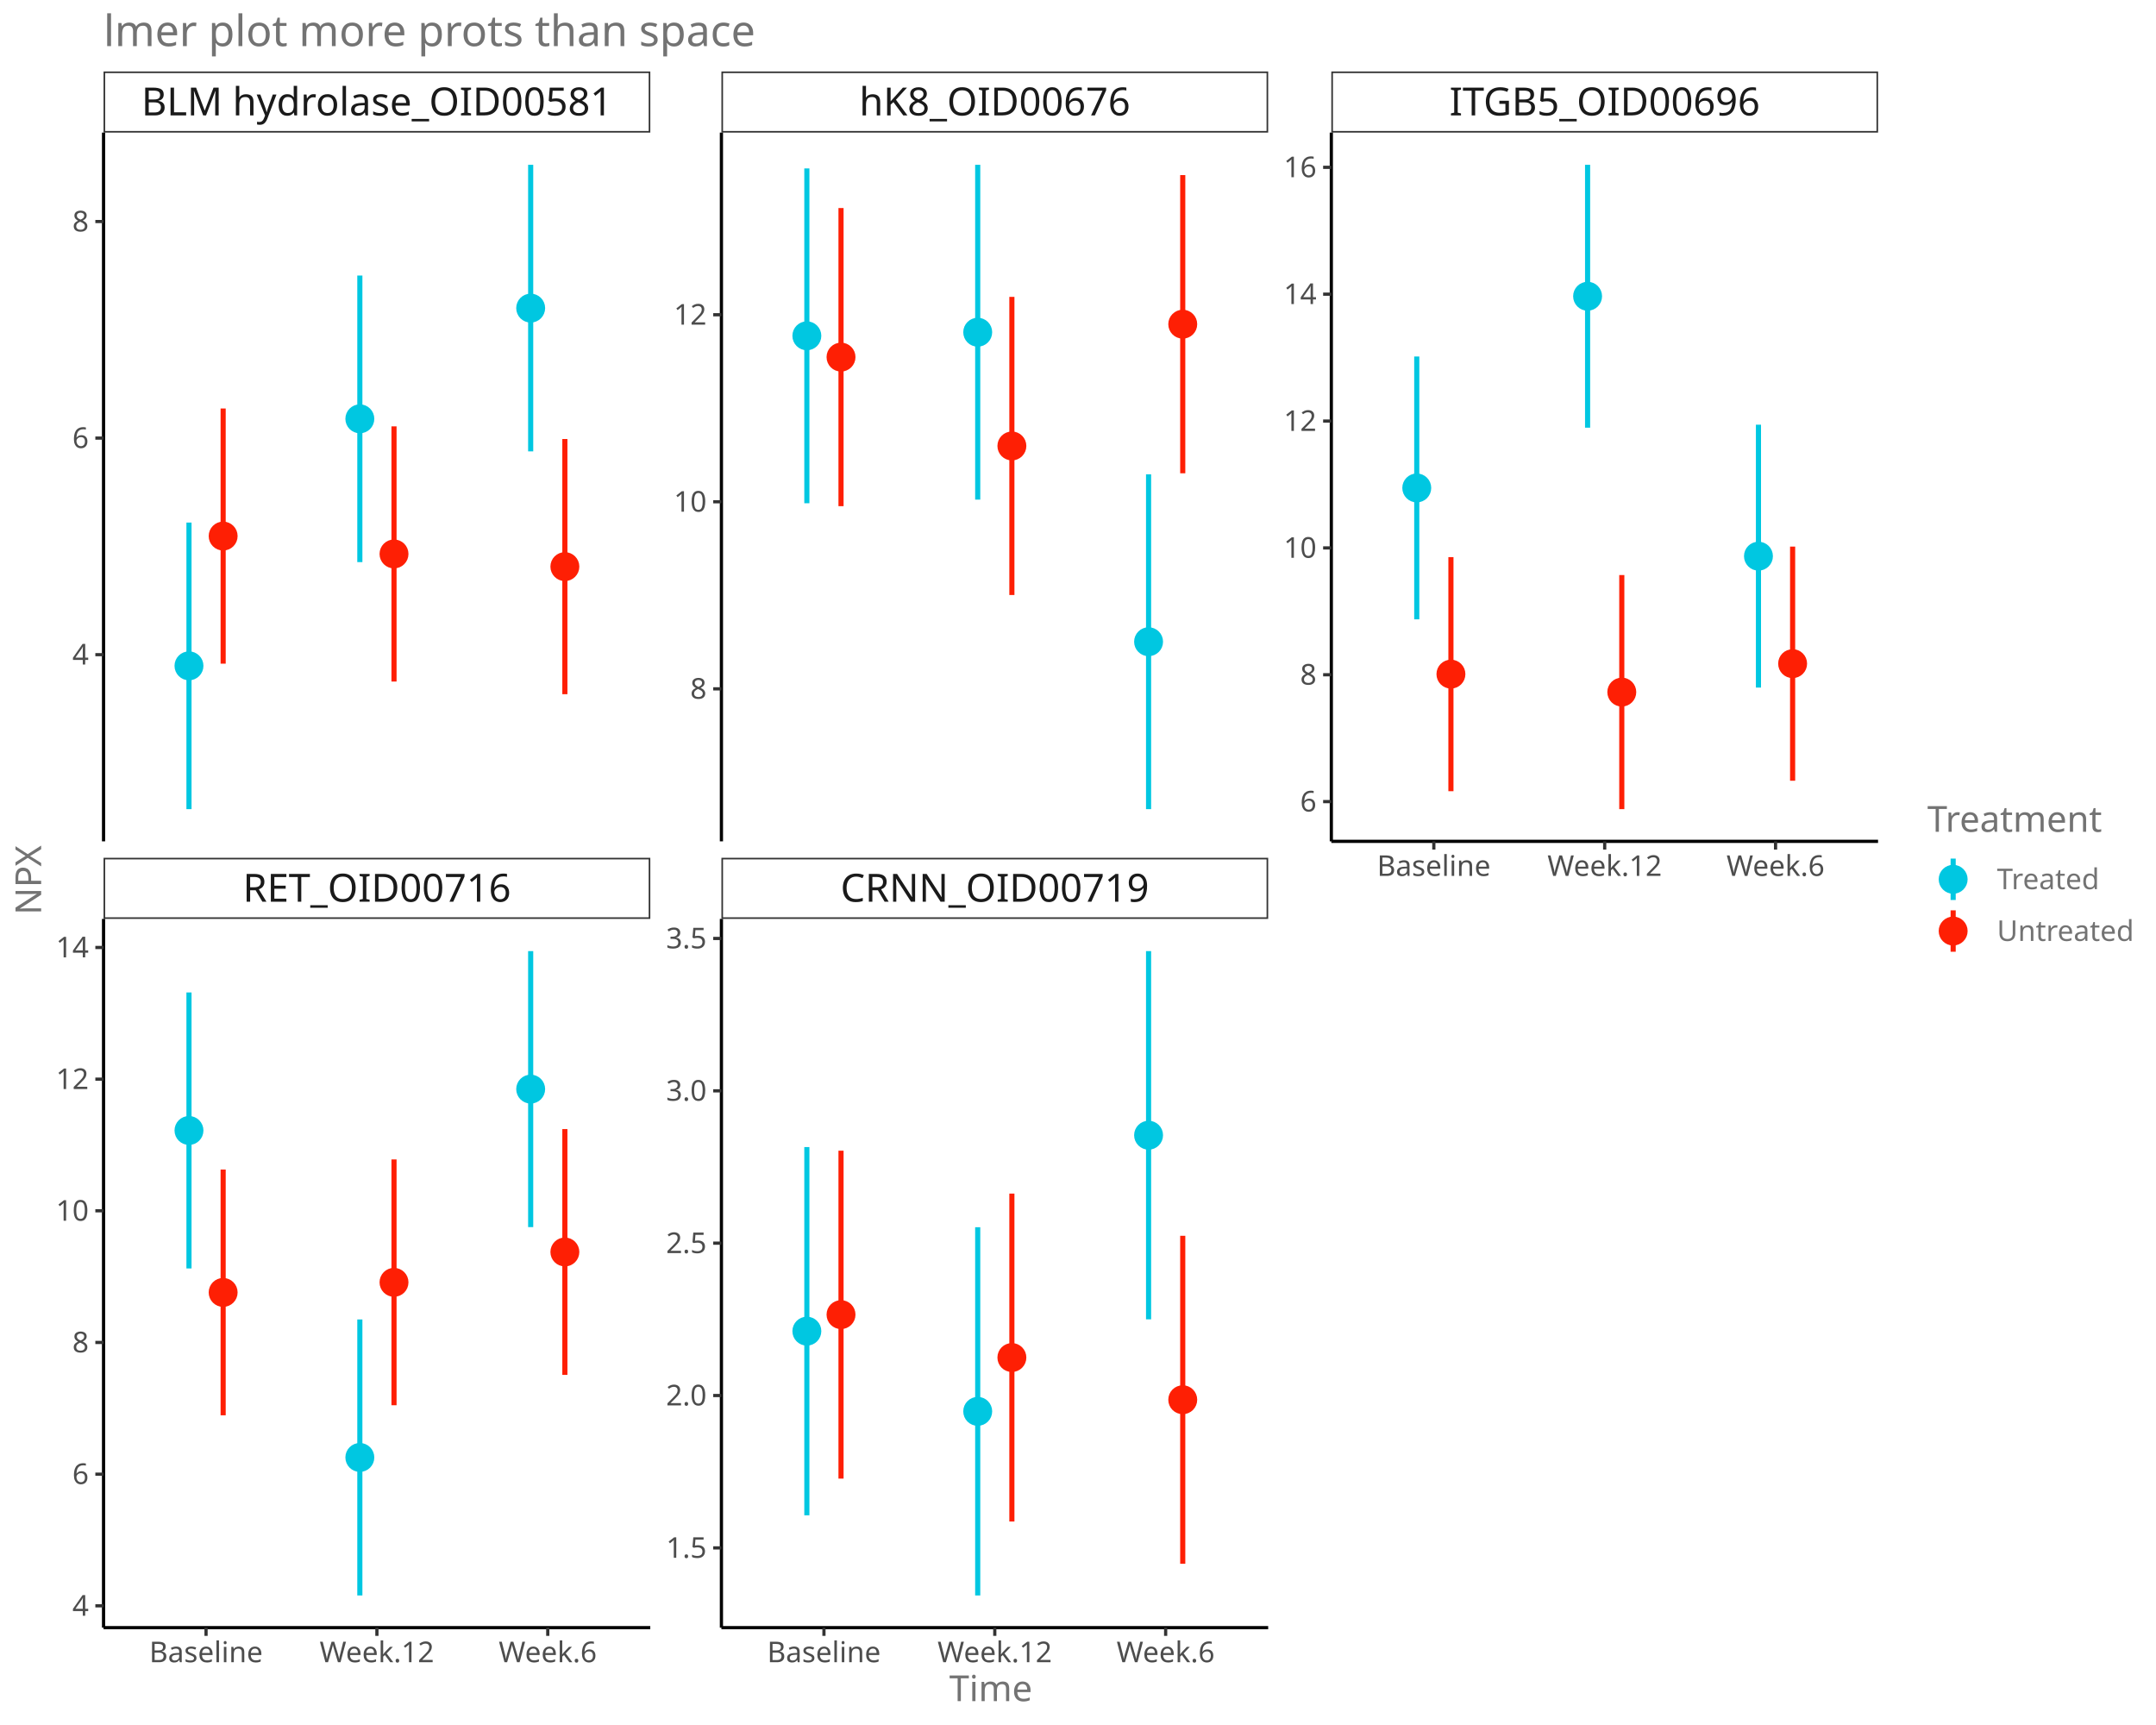
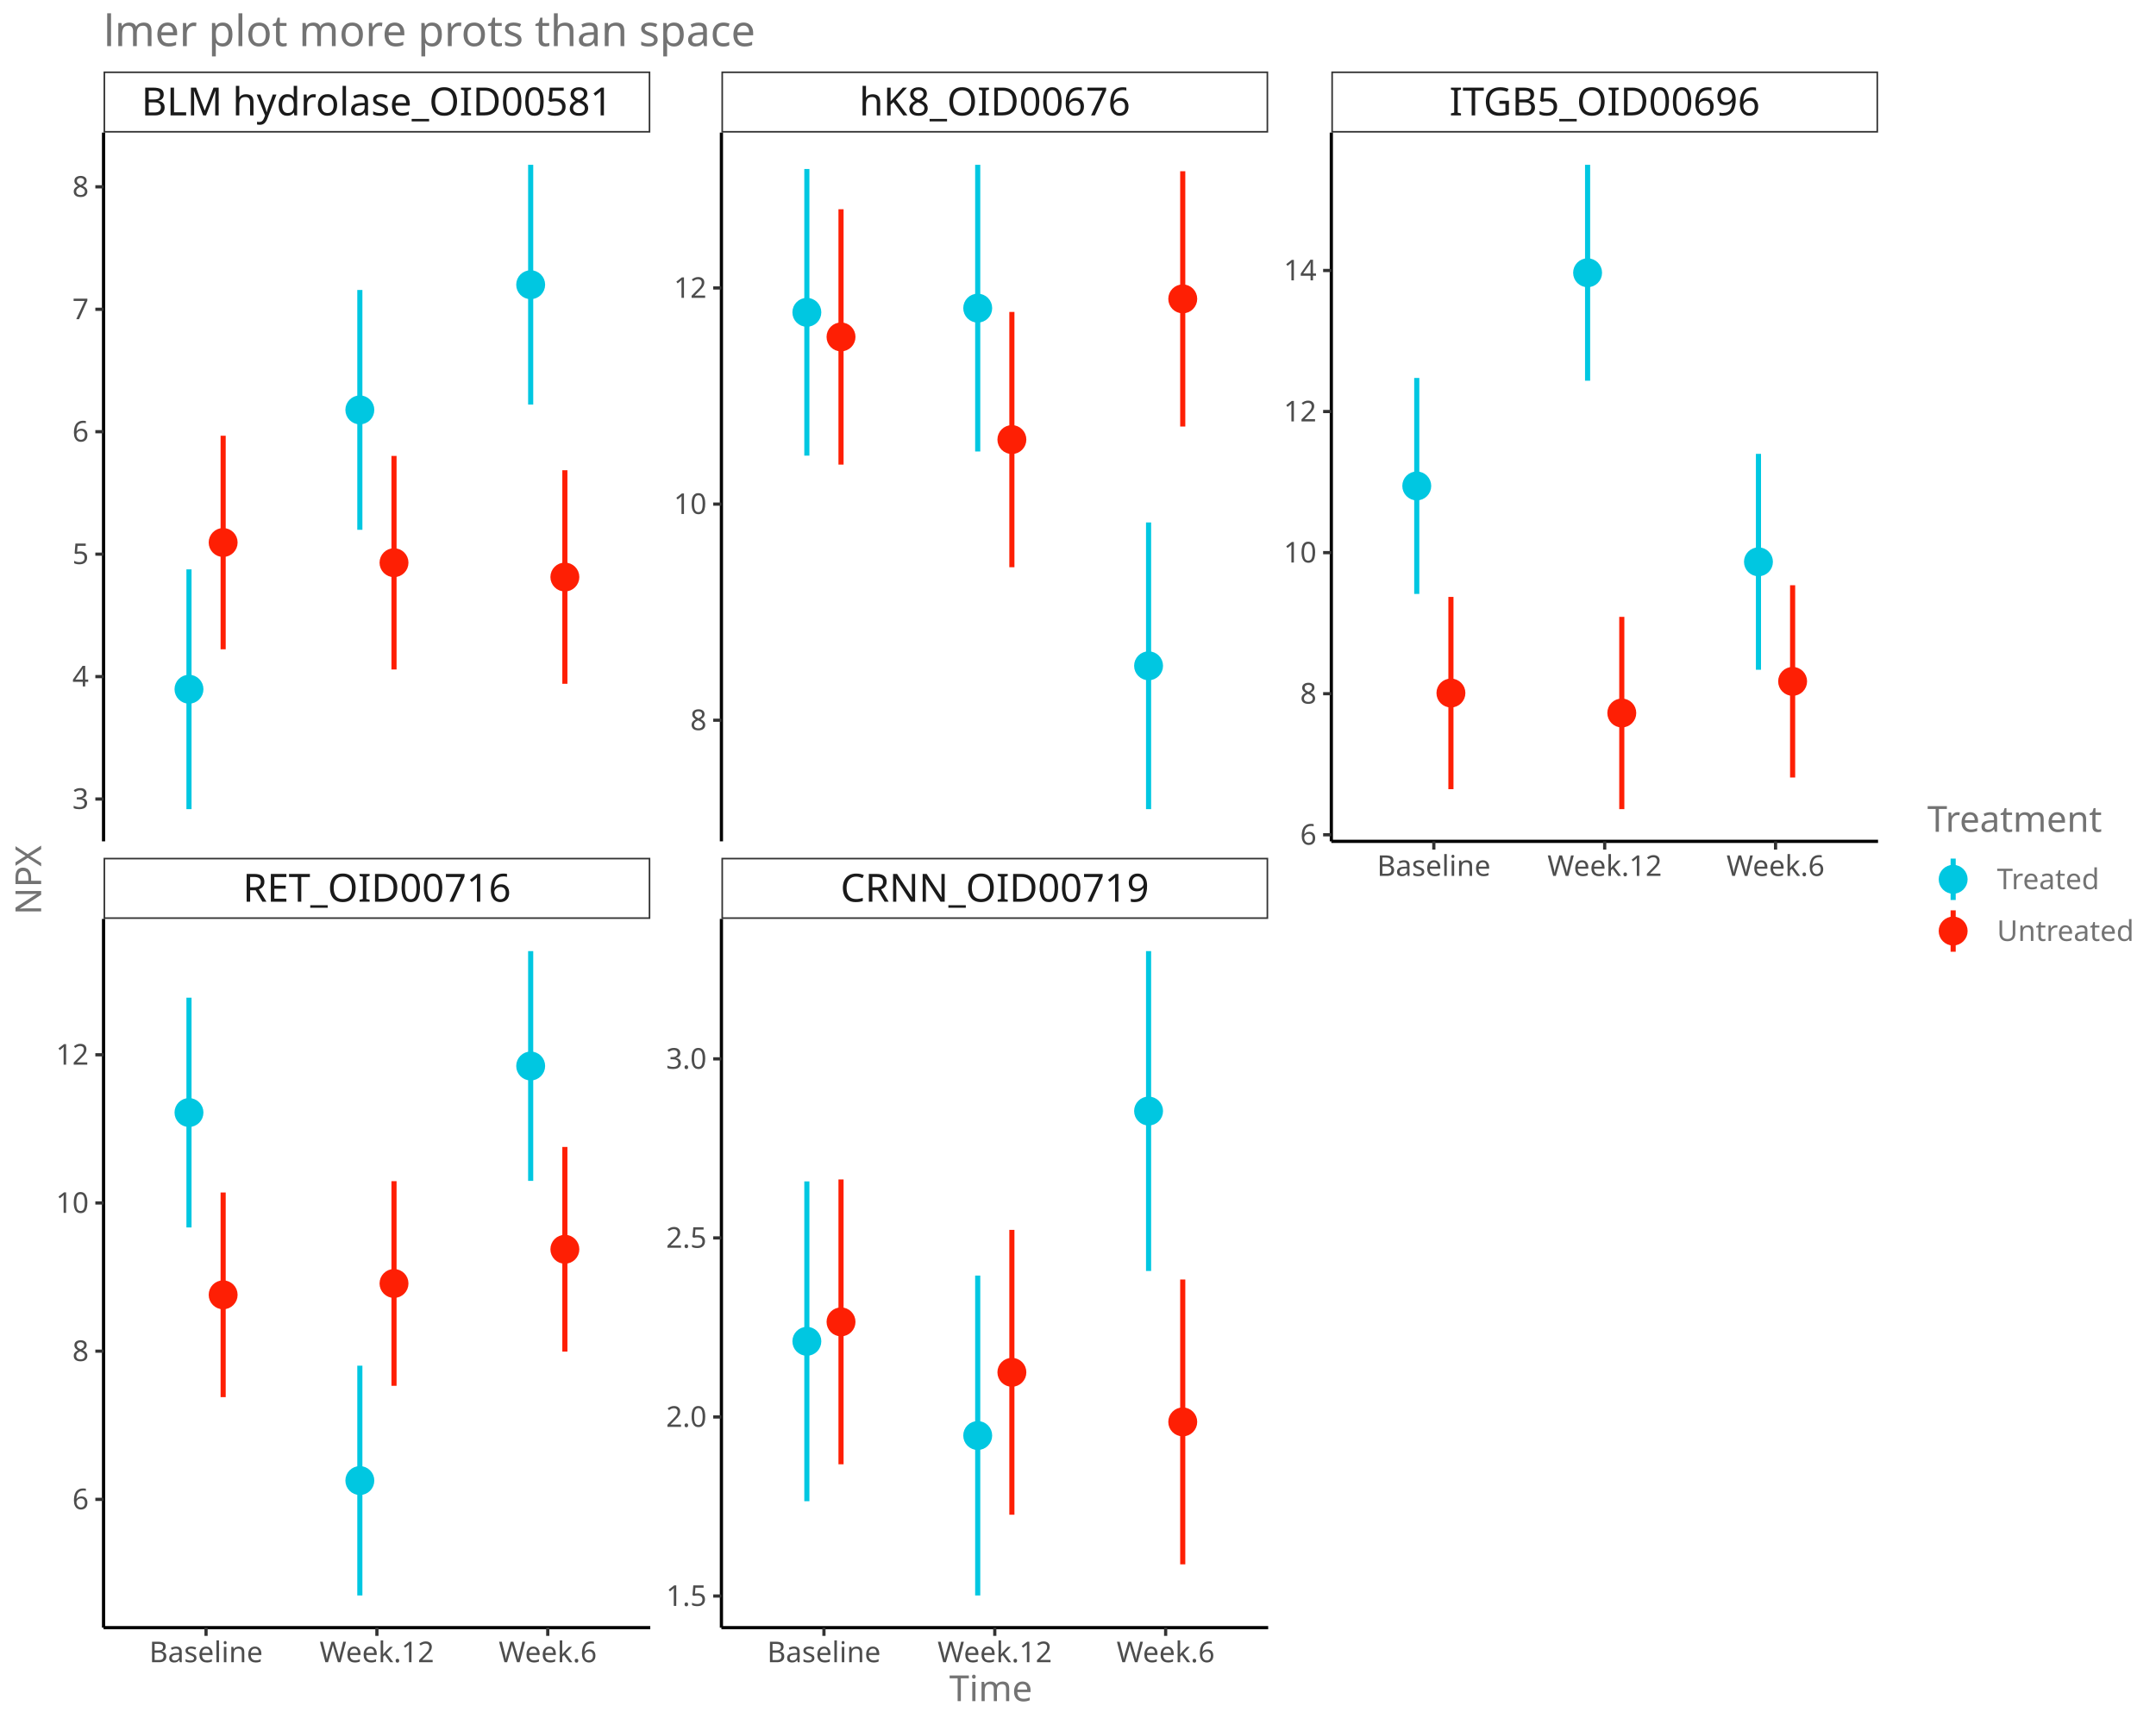
<svg xmlns="http://www.w3.org/2000/svg" class="svglite" data-engine-version="2.0" width="720.00pt" height="576.00pt" viewBox="0 0 720.00 576.00">
  <defs>
    <style type="text/css">
    .svglite line, .svglite polyline, .svglite polygon, .svglite path, .svglite rect, .svglite circle {
      fill: none;
      stroke: #000000;
      stroke-linecap: round;
      stroke-linejoin: round;
      stroke-miterlimit: 10.00;
    }
  </style>
  </defs>
  <rect width="100%" height="100%" style="stroke: none; fill: #FFFFFF;" />
  <defs>
    <clipPath id="cpMC4wMHw3MjAuMDB8MC4wMHw1NzYuMDA=">
      <rect x="0.00" y="0.00" width="720.00" height="576.00" />
    </clipPath>
  </defs>
  <g clip-path="url(#cpMC4wMHw3MjAuMDB8MC4wMHw1NzYuMDA=)">
    <rect x="0.00" y="0.00" width="720.00" height="576.00" style="stroke-width: 1.07; stroke: #FFFFFF; fill: #FFFFFF;" />
  </g>
  <defs>
    <clipPath id="cpMzQuNTh8MjE3LjE2fDQ0LjI3fDI4MC45NA==">
      <rect x="34.58" y="44.27" width="182.59" height="236.67" />
    </clipPath>
  </defs>
  <g clip-path="url(#cpMzQuNTh8MjE3LjE2fDQ0LjI3fDI4MC45NA==)">
    <rect x="34.58" y="44.27" width="182.59" height="236.67" style="stroke-width: 1.07; stroke: none; fill: #FFFFFF;" />
-     <line x1="63.11" y1="270.18" x2="63.11" y2="174.49" style="stroke-width: 1.71; stroke: #00C7E1; stroke-linecap: butt;" />
-     <line x1="120.17" y1="187.69" x2="120.17" y2="92.00" style="stroke-width: 1.71; stroke: #00C7E1; stroke-linecap: butt;" />
-     <line x1="177.22" y1="150.72" x2="177.22" y2="55.03" style="stroke-width: 1.71; stroke: #00C7E1; stroke-linecap: butt;" />
-     <line x1="74.52" y1="221.61" x2="74.52" y2="136.39" style="stroke-width: 1.71; stroke: #FE1F04; stroke-linecap: butt;" />
-     <line x1="131.58" y1="227.58" x2="131.58" y2="142.36" style="stroke-width: 1.71; stroke: #FE1F04; stroke-linecap: butt;" />
-     <line x1="188.64" y1="231.81" x2="188.64" y2="146.59" style="stroke-width: 1.71; stroke: #FE1F04; stroke-linecap: butt;" />
-     <circle cx="63.11" cy="222.33" r="4.12" style="stroke-width: 1.42; stroke: #00C7E1; fill: #00C7E1;" />
-     <circle cx="120.17" cy="139.85" r="4.12" style="stroke-width: 1.42; stroke: #00C7E1; fill: #00C7E1;" />
-     <circle cx="177.22" cy="102.88" r="4.12" style="stroke-width: 1.42; stroke: #00C7E1; fill: #00C7E1;" />
-     <circle cx="74.52" cy="179.00" r="4.12" style="stroke-width: 1.42; stroke: #FE1F04; fill: #FE1F04;" />
-     <circle cx="131.58" cy="184.97" r="4.12" style="stroke-width: 1.42; stroke: #FE1F04; fill: #FE1F04;" />
-     <circle cx="188.64" cy="189.20" r="4.12" style="stroke-width: 1.42; stroke: #FE1F04; fill: #FE1F04;" />
+     <line x1="63.11" y1="270.18" x2="63.11" y2="190.11" style="stroke-width: 1.71; stroke: #00C7E1; stroke-linecap: butt;" />
+     <line x1="120.17" y1="176.91" x2="120.17" y2="96.83" style="stroke-width: 1.71; stroke: #00C7E1; stroke-linecap: butt;" />
+     <line x1="177.22" y1="135.10" x2="177.22" y2="55.03" style="stroke-width: 1.71; stroke: #00C7E1; stroke-linecap: butt;" />
+     <line x1="74.52" y1="216.80" x2="74.52" y2="145.49" style="stroke-width: 1.71; stroke: #FE1F04; stroke-linecap: butt;" />
+     <line x1="131.58" y1="223.55" x2="131.58" y2="152.23" style="stroke-width: 1.71; stroke: #FE1F04; stroke-linecap: butt;" />
+     <line x1="188.64" y1="228.33" x2="188.64" y2="157.02" style="stroke-width: 1.71; stroke: #FE1F04; stroke-linecap: butt;" />
+     <circle cx="63.11" cy="230.14" r="4.12" style="stroke-width: 1.42; stroke: #00C7E1; fill: #00C7E1;" />
+     <circle cx="120.17" cy="136.87" r="4.12" style="stroke-width: 1.42; stroke: #00C7E1; fill: #00C7E1;" />
+     <circle cx="177.22" cy="95.07" r="4.12" style="stroke-width: 1.42; stroke: #00C7E1; fill: #00C7E1;" />
+     <circle cx="74.52" cy="181.15" r="4.12" style="stroke-width: 1.42; stroke: #FE1F04; fill: #FE1F04;" />
+     <circle cx="131.58" cy="187.89" r="4.12" style="stroke-width: 1.42; stroke: #FE1F04; fill: #FE1F04;" />
+     <circle cx="188.64" cy="192.68" r="4.12" style="stroke-width: 1.42; stroke: #FE1F04; fill: #FE1F04;" />
  </g>
  <g clip-path="url(#cpMC4wMHw3MjAuMDB8MC4wMHw1NzYuMDA=)">
</g>
  <defs>
    <clipPath id="cpMzQuNTh8MjE3LjE2fDMwNi44M3w1NDMuNTA=">
      <rect x="34.58" y="306.83" width="182.59" height="236.67" />
    </clipPath>
  </defs>
  <g clip-path="url(#cpMzQuNTh8MjE3LjE2fDMwNi44M3w1NDMuNTA=)">
    <rect x="34.58" y="306.83" width="182.59" height="236.67" style="stroke-width: 1.07; stroke: none; fill: #FFFFFF;" />
-     <line x1="63.11" y1="423.56" x2="63.11" y2="331.40" style="stroke-width: 1.71; stroke: #00C7E1; stroke-linecap: butt;" />
-     <line x1="120.17" y1="532.74" x2="120.17" y2="440.58" style="stroke-width: 1.71; stroke: #00C7E1; stroke-linecap: butt;" />
-     <line x1="177.22" y1="409.75" x2="177.22" y2="317.59" style="stroke-width: 1.71; stroke: #00C7E1; stroke-linecap: butt;" />
-     <line x1="74.52" y1="472.59" x2="74.52" y2="390.52" style="stroke-width: 1.71; stroke: #FE1F04; stroke-linecap: butt;" />
-     <line x1="131.58" y1="469.23" x2="131.58" y2="387.15" style="stroke-width: 1.71; stroke: #FE1F04; stroke-linecap: butt;" />
-     <line x1="188.64" y1="459.09" x2="188.64" y2="377.01" style="stroke-width: 1.71; stroke: #FE1F04; stroke-linecap: butt;" />
-     <circle cx="63.11" cy="377.48" r="4.12" style="stroke-width: 1.42; stroke: #00C7E1; fill: #00C7E1;" />
-     <circle cx="120.17" cy="486.66" r="4.12" style="stroke-width: 1.42; stroke: #00C7E1; fill: #00C7E1;" />
-     <circle cx="177.22" cy="363.67" r="4.12" style="stroke-width: 1.42; stroke: #00C7E1; fill: #00C7E1;" />
-     <circle cx="74.52" cy="431.56" r="4.12" style="stroke-width: 1.42; stroke: #FE1F04; fill: #FE1F04;" />
-     <circle cx="131.58" cy="428.19" r="4.12" style="stroke-width: 1.42; stroke: #FE1F04; fill: #FE1F04;" />
-     <circle cx="188.64" cy="418.05" r="4.12" style="stroke-width: 1.42; stroke: #FE1F04; fill: #FE1F04;" />
+     <line x1="63.11" y1="409.86" x2="63.11" y2="333.13" style="stroke-width: 1.71; stroke: #00C7E1; stroke-linecap: butt;" />
+     <line x1="120.17" y1="532.74" x2="120.17" y2="456.02" style="stroke-width: 1.71; stroke: #00C7E1; stroke-linecap: butt;" />
+     <line x1="177.22" y1="394.31" x2="177.22" y2="317.59" style="stroke-width: 1.71; stroke: #00C7E1; stroke-linecap: butt;" />
+     <line x1="74.52" y1="466.52" x2="74.52" y2="398.19" style="stroke-width: 1.71; stroke: #FE1F04; stroke-linecap: butt;" />
+     <line x1="131.58" y1="462.73" x2="131.58" y2="394.40" style="stroke-width: 1.71; stroke: #FE1F04; stroke-linecap: butt;" />
+     <line x1="188.64" y1="451.32" x2="188.64" y2="382.99" style="stroke-width: 1.71; stroke: #FE1F04; stroke-linecap: butt;" />
+     <circle cx="63.11" cy="371.49" r="4.12" style="stroke-width: 1.42; stroke: #00C7E1; fill: #00C7E1;" />
+     <circle cx="120.17" cy="494.38" r="4.12" style="stroke-width: 1.42; stroke: #00C7E1; fill: #00C7E1;" />
+     <circle cx="177.22" cy="355.95" r="4.12" style="stroke-width: 1.42; stroke: #00C7E1; fill: #00C7E1;" />
+     <circle cx="74.52" cy="432.36" r="4.12" style="stroke-width: 1.42; stroke: #FE1F04; fill: #FE1F04;" />
+     <circle cx="131.58" cy="428.57" r="4.12" style="stroke-width: 1.42; stroke: #FE1F04; fill: #FE1F04;" />
+     <circle cx="188.64" cy="417.15" r="4.12" style="stroke-width: 1.42; stroke: #FE1F04; fill: #FE1F04;" />
  </g>
  <g clip-path="url(#cpMC4wMHw3MjAuMDB8MC4wMHw1NzYuMDA=)">
</g>
  <defs>
    <clipPath id="cpMjQwLjkyfDQyMy41MXw0NC4yN3wyODAuOTQ=">
      <rect x="240.92" y="44.27" width="182.59" height="236.67" />
    </clipPath>
  </defs>
  <g clip-path="url(#cpMjQwLjkyfDQyMy41MXw0NC4yN3wyODAuOTQ=)">
    <rect x="240.92" y="44.27" width="182.59" height="236.67" style="stroke-width: 1.07; stroke: none; fill: #FFFFFF;" />
-     <line x1="269.45" y1="168.03" x2="269.45" y2="56.24" style="stroke-width: 1.71; stroke: #00C7E1; stroke-linecap: butt;" />
-     <line x1="326.51" y1="166.82" x2="326.51" y2="55.03" style="stroke-width: 1.71; stroke: #00C7E1; stroke-linecap: butt;" />
-     <line x1="383.57" y1="270.18" x2="383.57" y2="158.39" style="stroke-width: 1.71; stroke: #00C7E1; stroke-linecap: butt;" />
-     <line x1="280.86" y1="169.02" x2="280.86" y2="69.46" style="stroke-width: 1.71; stroke: #FE1F04; stroke-linecap: butt;" />
-     <line x1="337.92" y1="198.69" x2="337.92" y2="99.13" style="stroke-width: 1.71; stroke: #FE1F04; stroke-linecap: butt;" />
-     <line x1="394.98" y1="158.03" x2="394.98" y2="58.47" style="stroke-width: 1.71; stroke: #FE1F04; stroke-linecap: butt;" />
-     <circle cx="269.45" cy="112.13" r="4.12" style="stroke-width: 1.42; stroke: #00C7E1; fill: #00C7E1;" />
-     <circle cx="326.51" cy="110.93" r="4.12" style="stroke-width: 1.42; stroke: #00C7E1; fill: #00C7E1;" />
-     <circle cx="383.57" cy="214.28" r="4.12" style="stroke-width: 1.42; stroke: #00C7E1; fill: #00C7E1;" />
-     <circle cx="280.86" cy="119.24" r="4.12" style="stroke-width: 1.42; stroke: #FE1F04; fill: #FE1F04;" />
-     <circle cx="337.92" cy="148.91" r="4.12" style="stroke-width: 1.42; stroke: #FE1F04; fill: #FE1F04;" />
-     <circle cx="394.98" cy="108.25" r="4.12" style="stroke-width: 1.42; stroke: #FE1F04; fill: #FE1F04;" />
+     <line x1="269.45" y1="152.15" x2="269.45" y2="56.42" style="stroke-width: 1.71; stroke: #00C7E1; stroke-linecap: butt;" />
+     <line x1="326.51" y1="150.76" x2="326.51" y2="55.03" style="stroke-width: 1.71; stroke: #00C7E1; stroke-linecap: butt;" />
+     <line x1="383.57" y1="270.18" x2="383.57" y2="174.45" style="stroke-width: 1.71; stroke: #00C7E1; stroke-linecap: butt;" />
+     <line x1="280.86" y1="155.13" x2="280.86" y2="69.87" style="stroke-width: 1.71; stroke: #FE1F04; stroke-linecap: butt;" />
+     <line x1="337.92" y1="189.41" x2="337.92" y2="104.16" style="stroke-width: 1.71; stroke: #FE1F04; stroke-linecap: butt;" />
+     <line x1="394.98" y1="142.43" x2="394.98" y2="57.18" style="stroke-width: 1.71; stroke: #FE1F04; stroke-linecap: butt;" />
+     <circle cx="269.45" cy="104.29" r="4.12" style="stroke-width: 1.42; stroke: #00C7E1; fill: #00C7E1;" />
+     <circle cx="326.51" cy="102.89" r="4.12" style="stroke-width: 1.42; stroke: #00C7E1; fill: #00C7E1;" />
+     <circle cx="383.57" cy="222.32" r="4.12" style="stroke-width: 1.42; stroke: #00C7E1; fill: #00C7E1;" />
+     <circle cx="280.86" cy="112.50" r="4.12" style="stroke-width: 1.42; stroke: #FE1F04; fill: #FE1F04;" />
+     <circle cx="337.92" cy="146.78" r="4.12" style="stroke-width: 1.42; stroke: #FE1F04; fill: #FE1F04;" />
+     <circle cx="394.98" cy="99.80" r="4.12" style="stroke-width: 1.42; stroke: #FE1F04; fill: #FE1F04;" />
  </g>
  <g clip-path="url(#cpMC4wMHw3MjAuMDB8MC4wMHw1NzYuMDA=)">
</g>
  <defs>
    <clipPath id="cpMjQwLjkyfDQyMy41MXwzMDYuODN8NTQzLjUw">
      <rect x="240.92" y="306.83" width="182.59" height="236.67" />
    </clipPath>
  </defs>
  <g clip-path="url(#cpMjQwLjkyfDQyMy41MXwzMDYuODN8NTQzLjUw)">
    <rect x="240.92" y="306.83" width="182.59" height="236.67" style="stroke-width: 1.07; stroke: none; fill: #FFFFFF;" />
-     <line x1="269.45" y1="505.97" x2="269.45" y2="383.02" style="stroke-width: 1.71; stroke: #00C7E1; stroke-linecap: butt;" />
-     <line x1="326.51" y1="532.74" x2="326.51" y2="409.79" style="stroke-width: 1.71; stroke: #00C7E1; stroke-linecap: butt;" />
-     <line x1="383.57" y1="440.54" x2="383.57" y2="317.59" style="stroke-width: 1.71; stroke: #00C7E1; stroke-linecap: butt;" />
-     <line x1="280.86" y1="493.72" x2="280.86" y2="384.23" style="stroke-width: 1.71; stroke: #FE1F04; stroke-linecap: butt;" />
-     <line x1="337.92" y1="508.05" x2="337.92" y2="398.55" style="stroke-width: 1.71; stroke: #FE1F04; stroke-linecap: butt;" />
-     <line x1="394.98" y1="522.14" x2="394.98" y2="412.64" style="stroke-width: 1.71; stroke: #FE1F04; stroke-linecap: butt;" />
-     <circle cx="269.45" cy="444.49" r="4.12" style="stroke-width: 1.42; stroke: #00C7E1; fill: #00C7E1;" />
-     <circle cx="326.51" cy="471.27" r="4.12" style="stroke-width: 1.42; stroke: #00C7E1; fill: #00C7E1;" />
-     <circle cx="383.57" cy="379.06" r="4.12" style="stroke-width: 1.42; stroke: #00C7E1; fill: #00C7E1;" />
-     <circle cx="280.86" cy="438.97" r="4.12" style="stroke-width: 1.42; stroke: #FE1F04; fill: #FE1F04;" />
-     <circle cx="337.92" cy="453.30" r="4.12" style="stroke-width: 1.42; stroke: #FE1F04; fill: #FE1F04;" />
-     <circle cx="394.98" cy="467.39" r="4.12" style="stroke-width: 1.42; stroke: #FE1F04; fill: #FE1F04;" />
+     <line x1="269.45" y1="501.28" x2="269.45" y2="394.48" style="stroke-width: 1.71; stroke: #00C7E1; stroke-linecap: butt;" />
+     <line x1="326.51" y1="532.74" x2="326.51" y2="425.94" style="stroke-width: 1.71; stroke: #00C7E1; stroke-linecap: butt;" />
+     <line x1="383.57" y1="424.39" x2="383.57" y2="317.59" style="stroke-width: 1.71; stroke: #00C7E1; stroke-linecap: butt;" />
+     <line x1="280.86" y1="488.95" x2="280.86" y2="393.83" style="stroke-width: 1.71; stroke: #FE1F04; stroke-linecap: butt;" />
+     <line x1="337.92" y1="505.79" x2="337.92" y2="410.67" style="stroke-width: 1.71; stroke: #FE1F04; stroke-linecap: butt;" />
+     <line x1="394.98" y1="522.35" x2="394.98" y2="427.23" style="stroke-width: 1.71; stroke: #FE1F04; stroke-linecap: butt;" />
+     <circle cx="269.45" cy="447.88" r="4.12" style="stroke-width: 1.42; stroke: #00C7E1; fill: #00C7E1;" />
+     <circle cx="326.51" cy="479.34" r="4.12" style="stroke-width: 1.42; stroke: #00C7E1; fill: #00C7E1;" />
+     <circle cx="383.57" cy="370.99" r="4.12" style="stroke-width: 1.42; stroke: #00C7E1; fill: #00C7E1;" />
+     <circle cx="280.86" cy="441.39" r="4.12" style="stroke-width: 1.42; stroke: #FE1F04; fill: #FE1F04;" />
+     <circle cx="337.92" cy="458.23" r="4.12" style="stroke-width: 1.42; stroke: #FE1F04; fill: #FE1F04;" />
+     <circle cx="394.98" cy="474.79" r="4.12" style="stroke-width: 1.42; stroke: #FE1F04; fill: #FE1F04;" />
  </g>
  <g clip-path="url(#cpMC4wMHw3MjAuMDB8MC4wMHw1NzYuMDA=)">
</g>
  <defs>
    <clipPath id="cpNDQ0LjYwfDYyNy4xOHw0NC4yN3wyODAuOTQ=">
      <rect x="444.60" y="44.27" width="182.59" height="236.67" />
    </clipPath>
  </defs>
  <g clip-path="url(#cpNDQ0LjYwfDYyNy4xOHw0NC4yN3wyODAuOTQ=)">
    <rect x="444.60" y="44.27" width="182.59" height="236.67" style="stroke-width: 1.07; stroke: none; fill: #FFFFFF;" />
-     <line x1="473.13" y1="206.81" x2="473.13" y2="119.04" style="stroke-width: 1.71; stroke: #00C7E1; stroke-linecap: butt;" />
-     <line x1="530.18" y1="142.81" x2="530.18" y2="55.03" style="stroke-width: 1.71; stroke: #00C7E1; stroke-linecap: butt;" />
-     <line x1="587.24" y1="229.60" x2="587.24" y2="141.82" style="stroke-width: 1.71; stroke: #00C7E1; stroke-linecap: butt;" />
-     <line x1="484.54" y1="264.19" x2="484.54" y2="186.02" style="stroke-width: 1.71; stroke: #FE1F04; stroke-linecap: butt;" />
-     <line x1="541.60" y1="270.18" x2="541.60" y2="192.01" style="stroke-width: 1.71; stroke: #FE1F04; stroke-linecap: butt;" />
-     <line x1="598.65" y1="260.69" x2="598.65" y2="182.51" style="stroke-width: 1.71; stroke: #FE1F04; stroke-linecap: butt;" />
-     <circle cx="473.13" cy="162.93" r="4.12" style="stroke-width: 1.42; stroke: #00C7E1; fill: #00C7E1;" />
-     <circle cx="530.18" cy="98.92" r="4.12" style="stroke-width: 1.42; stroke: #00C7E1; fill: #00C7E1;" />
-     <circle cx="587.24" cy="185.71" r="4.12" style="stroke-width: 1.42; stroke: #00C7E1; fill: #00C7E1;" />
-     <circle cx="484.54" cy="225.10" r="4.12" style="stroke-width: 1.42; stroke: #FE1F04; fill: #FE1F04;" />
-     <circle cx="541.60" cy="231.10" r="4.12" style="stroke-width: 1.42; stroke: #FE1F04; fill: #FE1F04;" />
-     <circle cx="598.65" cy="221.60" r="4.12" style="stroke-width: 1.42; stroke: #FE1F04; fill: #FE1F04;" />
+     <line x1="473.13" y1="198.31" x2="473.13" y2="126.21" style="stroke-width: 1.71; stroke: #00C7E1; stroke-linecap: butt;" />
+     <line x1="530.18" y1="127.13" x2="530.18" y2="55.03" style="stroke-width: 1.71; stroke: #00C7E1; stroke-linecap: butt;" />
+     <line x1="587.24" y1="223.65" x2="587.24" y2="151.55" style="stroke-width: 1.71; stroke: #00C7E1; stroke-linecap: butt;" />
+     <line x1="484.54" y1="263.52" x2="484.54" y2="199.31" style="stroke-width: 1.71; stroke: #FE1F04; stroke-linecap: butt;" />
+     <line x1="541.60" y1="270.18" x2="541.60" y2="205.97" style="stroke-width: 1.71; stroke: #FE1F04; stroke-linecap: butt;" />
+     <line x1="598.65" y1="259.62" x2="598.65" y2="195.41" style="stroke-width: 1.71; stroke: #FE1F04; stroke-linecap: butt;" />
+     <circle cx="473.13" cy="162.26" r="4.12" style="stroke-width: 1.42; stroke: #00C7E1; fill: #00C7E1;" />
+     <circle cx="530.18" cy="91.08" r="4.12" style="stroke-width: 1.42; stroke: #00C7E1; fill: #00C7E1;" />
+     <circle cx="587.24" cy="187.60" r="4.12" style="stroke-width: 1.42; stroke: #00C7E1; fill: #00C7E1;" />
+     <circle cx="484.54" cy="231.41" r="4.12" style="stroke-width: 1.42; stroke: #FE1F04; fill: #FE1F04;" />
+     <circle cx="541.60" cy="238.08" r="4.12" style="stroke-width: 1.42; stroke: #FE1F04; fill: #FE1F04;" />
+     <circle cx="598.65" cy="227.52" r="4.12" style="stroke-width: 1.42; stroke: #FE1F04; fill: #FE1F04;" />
  </g>
  <g clip-path="url(#cpMC4wMHw3MjAuMDB8MC4wMHw1NzYuMDA=)">
</g>
  <defs>
    <clipPath id="cpNDQ0LjYwfDYyNy4xOHwzMDYuODN8NTQzLjUw">
      <rect x="444.60" y="306.83" width="182.59" height="236.67" />
    </clipPath>
  </defs>
  <g clip-path="url(#cpNDQ0LjYwfDYyNy4xOHwzMDYuODN8NTQzLjUw)">
</g>
  <g clip-path="url(#cpMC4wMHw3MjAuMDB8MC4wMHw1NzYuMDA=)">
</g>
  <defs>
    <clipPath id="cpMzQuNTh8MjE3LjE2fDI4Ni40MnwzMDYuODM=">
      <rect x="34.58" y="286.42" width="182.59" height="20.41" />
    </clipPath>
  </defs>
  <g clip-path="url(#cpMzQuNTh8MjE3LjE2fDI4Ni40MnwzMDYuODM=)">
    <rect x="34.58" y="286.42" width="182.59" height="20.41" style="stroke-width: 1.07; stroke: #333333; fill: #FFFFFF;" />
    <text x="125.87" y="301.10" text-anchor="middle" style="font-size: 13.00px; fill: #1A1A1A; font-family: sans;" textLength="92.51px" lengthAdjust="spacingAndGlyphs">RET_OID00716</text>
  </g>
  <g clip-path="url(#cpMC4wMHw3MjAuMDB8MC4wMHw1NzYuMDA=)">
</g>
  <defs>
    <clipPath id="cpMjQwLjkyfDQyMy41MXwyODYuNDJ8MzA2Ljgz">
      <rect x="240.92" y="286.42" width="182.59" height="20.41" />
    </clipPath>
  </defs>
  <g clip-path="url(#cpMjQwLjkyfDQyMy41MXwyODYuNDJ8MzA2Ljgz)">
    <rect x="240.92" y="286.42" width="182.59" height="20.41" style="stroke-width: 1.07; stroke: #333333; fill: #FFFFFF;" />
    <text x="332.21" y="301.10" text-anchor="middle" style="font-size: 13.00px; fill: #1A1A1A; font-family: sans;" textLength="104.07px" lengthAdjust="spacingAndGlyphs">CRNN_OID00719</text>
  </g>
  <g clip-path="url(#cpMC4wMHw3MjAuMDB8MC4wMHw1NzYuMDA=)">
</g>
  <defs>
    <clipPath id="cpNDQ0LjYwfDYyNy4xOHwyODYuNDJ8MzA2Ljgz">
      <rect x="444.60" y="286.42" width="182.59" height="20.41" />
    </clipPath>
  </defs>
  <g clip-path="url(#cpNDQ0LjYwfDYyNy4xOHwyODYuNDJ8MzA2Ljgz)">
</g>
  <g clip-path="url(#cpMC4wMHw3MjAuMDB8MC4wMHw1NzYuMDA=)">
</g>
  <defs>
    <clipPath id="cpMzQuNTh8MjE3LjE2fDIzLjg2fDQ0LjI3">
      <rect x="34.58" y="23.86" width="182.59" height="20.41" />
    </clipPath>
  </defs>
  <g clip-path="url(#cpMzQuNTh8MjE3LjE2fDIzLjg2fDQ0LjI3)">
    <rect x="34.58" y="23.86" width="182.59" height="20.41" style="stroke-width: 1.07; stroke: #333333; fill: #FFFFFF;" />
    <text x="125.87" y="38.54" text-anchor="middle" style="font-size: 13.00px; fill: #1A1A1A; font-family: sans;" textLength="153.23px" lengthAdjust="spacingAndGlyphs">BLM hydrolase_OID00581</text>
  </g>
  <g clip-path="url(#cpMC4wMHw3MjAuMDB8MC4wMHw1NzYuMDA=)">
</g>
  <defs>
    <clipPath id="cpMjQwLjkyfDQyMy41MXwyMy44Nnw0NC4yNw==">
      <rect x="240.92" y="23.86" width="182.59" height="20.41" />
    </clipPath>
  </defs>
  <g clip-path="url(#cpMjQwLjkyfDQyMy41MXwyMy44Nnw0NC4yNw==)">
    <rect x="240.92" y="23.86" width="182.59" height="20.41" style="stroke-width: 1.07; stroke: #333333; fill: #FFFFFF;" />
    <text x="332.21" y="38.54" text-anchor="middle" style="font-size: 13.00px; fill: #1A1A1A; font-family: sans;" textLength="89.64px" lengthAdjust="spacingAndGlyphs">hK8_OID00676</text>
  </g>
  <g clip-path="url(#cpMC4wMHw3MjAuMDB8MC4wMHw1NzYuMDA=)">
</g>
  <defs>
    <clipPath id="cpNDQ0LjYwfDYyNy4xOHwyMy44Nnw0NC4yNw==">
      <rect x="444.60" y="23.86" width="182.59" height="20.41" />
    </clipPath>
  </defs>
  <g clip-path="url(#cpNDQ0LjYwfDYyNy4xOHwyMy44Nnw0NC4yNw==)">
    <rect x="444.60" y="23.86" width="182.59" height="20.41" style="stroke-width: 1.07; stroke: #333333; fill: #FFFFFF;" />
    <text x="535.89" y="38.54" text-anchor="middle" style="font-size: 13.00px; fill: #1A1A1A; font-family: sans;" textLength="104.08px" lengthAdjust="spacingAndGlyphs">ITGB5_OID00696</text>
  </g>
  <g clip-path="url(#cpMC4wMHw3MjAuMDB8MC4wMHw1NzYuMDA=)">
    <polyline points="34.58,543.50 217.16,543.50 " style="stroke-width: 1.07; stroke-linecap: butt;" />
    <polyline points="68.81,546.24 68.81,543.50 " style="stroke-width: 1.07; stroke: #333333; stroke-linecap: butt;" />
    <polyline points="125.87,546.24 125.87,543.50 " style="stroke-width: 1.07; stroke: #333333; stroke-linecap: butt;" />
    <polyline points="182.93,546.24 182.93,543.50 " style="stroke-width: 1.07; stroke: #333333; stroke-linecap: butt;" />
    <text x="68.81" y="555.04" text-anchor="middle" style="font-size: 9.60px; fill: #4D4D4D; font-family: sans;" textLength="36.83px" lengthAdjust="spacingAndGlyphs">Baseline</text>
    <text x="125.87" y="555.04" text-anchor="middle" style="font-size: 9.60px; fill: #4D4D4D; font-family: sans;" textLength="37.89px" lengthAdjust="spacingAndGlyphs">Week.12</text>
    <text x="182.93" y="555.04" text-anchor="middle" style="font-size: 9.60px; fill: #4D4D4D; font-family: sans;" textLength="32.55px" lengthAdjust="spacingAndGlyphs">Week.6</text>
    <polyline points="240.92,543.50 423.51,543.50 " style="stroke-width: 1.07; stroke-linecap: butt;" />
    <polyline points="275.16,546.24 275.16,543.50 " style="stroke-width: 1.07; stroke: #333333; stroke-linecap: butt;" />
    <polyline points="332.21,546.24 332.21,543.50 " style="stroke-width: 1.07; stroke: #333333; stroke-linecap: butt;" />
    <polyline points="389.27,546.24 389.27,543.50 " style="stroke-width: 1.07; stroke: #333333; stroke-linecap: butt;" />
    <text x="275.16" y="555.04" text-anchor="middle" style="font-size: 9.60px; fill: #4D4D4D; font-family: sans;" textLength="36.83px" lengthAdjust="spacingAndGlyphs">Baseline</text>
    <text x="332.21" y="555.04" text-anchor="middle" style="font-size: 9.60px; fill: #4D4D4D; font-family: sans;" textLength="37.89px" lengthAdjust="spacingAndGlyphs">Week.12</text>
    <text x="389.27" y="555.04" text-anchor="middle" style="font-size: 9.60px; fill: #4D4D4D; font-family: sans;" textLength="32.55px" lengthAdjust="spacingAndGlyphs">Week.6</text>
    <polyline points="444.60,280.94 627.18,280.94 " style="stroke-width: 1.07; stroke-linecap: butt;" />
    <polyline points="478.83,283.68 478.83,280.94 " style="stroke-width: 1.07; stroke: #333333; stroke-linecap: butt;" />
    <polyline points="535.89,283.68 535.89,280.94 " style="stroke-width: 1.07; stroke: #333333; stroke-linecap: butt;" />
    <polyline points="592.95,283.68 592.95,280.94 " style="stroke-width: 1.07; stroke: #333333; stroke-linecap: butt;" />
    <text x="478.83" y="292.48" text-anchor="middle" style="font-size: 9.60px; fill: #4D4D4D; font-family: sans;" textLength="36.83px" lengthAdjust="spacingAndGlyphs">Baseline</text>
    <text x="535.89" y="292.48" text-anchor="middle" style="font-size: 9.60px; fill: #4D4D4D; font-family: sans;" textLength="37.89px" lengthAdjust="spacingAndGlyphs">Week.12</text>
    <text x="592.95" y="292.48" text-anchor="middle" style="font-size: 9.60px; fill: #4D4D4D; font-family: sans;" textLength="32.55px" lengthAdjust="spacingAndGlyphs">Week.6</text>
    <polyline points="444.60,280.94 444.60,44.27 " style="stroke-width: 1.07; stroke-linecap: butt;" />
-     <text x="439.67" y="270.97" text-anchor="end" style="font-size: 9.60px; fill: #4D4D4D; font-family: sans;" textLength="5.34px" lengthAdjust="spacingAndGlyphs">6</text>
-     <text x="439.67" y="228.61" text-anchor="end" style="font-size: 9.60px; fill: #4D4D4D; font-family: sans;" textLength="5.34px" lengthAdjust="spacingAndGlyphs">8</text>
-     <text x="439.67" y="186.25" text-anchor="end" style="font-size: 9.60px; fill: #4D4D4D; font-family: sans;" textLength="10.68px" lengthAdjust="spacingAndGlyphs">10</text>
-     <text x="439.67" y="143.89" text-anchor="end" style="font-size: 9.60px; fill: #4D4D4D; font-family: sans;" textLength="10.68px" lengthAdjust="spacingAndGlyphs">12</text>
-     <text x="439.67" y="101.53" text-anchor="end" style="font-size: 9.60px; fill: #4D4D4D; font-family: sans;" textLength="10.68px" lengthAdjust="spacingAndGlyphs">14</text>
-     <text x="439.67" y="59.17" text-anchor="end" style="font-size: 9.60px; fill: #4D4D4D; font-family: sans;" textLength="10.68px" lengthAdjust="spacingAndGlyphs">16</text>
-     <polyline points="441.86,267.67 444.60,267.67 " style="stroke-width: 1.07; stroke: #333333; stroke-linecap: butt;" />
-     <polyline points="441.86,225.31 444.60,225.31 " style="stroke-width: 1.07; stroke: #333333; stroke-linecap: butt;" />
-     <polyline points="441.86,182.95 444.60,182.95 " style="stroke-width: 1.07; stroke: #333333; stroke-linecap: butt;" />
-     <polyline points="441.86,140.59 444.60,140.59 " style="stroke-width: 1.07; stroke: #333333; stroke-linecap: butt;" />
-     <polyline points="441.86,98.23 444.60,98.23 " style="stroke-width: 1.07; stroke: #333333; stroke-linecap: butt;" />
-     <polyline points="441.86,55.87 444.60,55.87 " style="stroke-width: 1.07; stroke: #333333; stroke-linecap: butt;" />
+     <text x="439.67" y="282.05" text-anchor="end" style="font-size: 9.60px; fill: #4D4D4D; font-family: sans;" textLength="5.34px" lengthAdjust="spacingAndGlyphs">6</text>
+     <text x="439.67" y="234.94" text-anchor="end" style="font-size: 9.60px; fill: #4D4D4D; font-family: sans;" textLength="5.34px" lengthAdjust="spacingAndGlyphs">8</text>
+     <text x="439.67" y="187.83" text-anchor="end" style="font-size: 9.60px; fill: #4D4D4D; font-family: sans;" textLength="10.68px" lengthAdjust="spacingAndGlyphs">10</text>
+     <text x="439.67" y="140.72" text-anchor="end" style="font-size: 9.60px; fill: #4D4D4D; font-family: sans;" textLength="10.68px" lengthAdjust="spacingAndGlyphs">12</text>
+     <text x="439.67" y="93.62" text-anchor="end" style="font-size: 9.60px; fill: #4D4D4D; font-family: sans;" textLength="10.68px" lengthAdjust="spacingAndGlyphs">14</text>
+     <polyline points="441.86,278.75 444.60,278.75 " style="stroke-width: 1.07; stroke: #333333; stroke-linecap: butt;" />
+     <polyline points="441.86,231.64 444.60,231.64 " style="stroke-width: 1.07; stroke: #333333; stroke-linecap: butt;" />
+     <polyline points="441.86,184.53 444.60,184.53 " style="stroke-width: 1.07; stroke: #333333; stroke-linecap: butt;" />
+     <polyline points="441.86,137.42 444.60,137.42 " style="stroke-width: 1.07; stroke: #333333; stroke-linecap: butt;" />
+     <polyline points="441.86,90.31 444.60,90.31 " style="stroke-width: 1.07; stroke: #333333; stroke-linecap: butt;" />
    <polyline points="240.92,280.94 240.92,44.27 " style="stroke-width: 1.07; stroke-linecap: butt;" />
-     <text x="235.99" y="233.31" text-anchor="end" style="font-size: 9.60px; fill: #4D4D4D; font-family: sans;" textLength="5.34px" lengthAdjust="spacingAndGlyphs">8</text>
-     <text x="235.99" y="170.86" text-anchor="end" style="font-size: 9.60px; fill: #4D4D4D; font-family: sans;" textLength="10.68px" lengthAdjust="spacingAndGlyphs">10</text>
-     <text x="235.99" y="108.40" text-anchor="end" style="font-size: 9.60px; fill: #4D4D4D; font-family: sans;" textLength="10.68px" lengthAdjust="spacingAndGlyphs">12</text>
-     <polyline points="238.18,230.01 240.92,230.01 " style="stroke-width: 1.07; stroke: #333333; stroke-linecap: butt;" />
-     <polyline points="238.18,167.55 240.92,167.55 " style="stroke-width: 1.07; stroke: #333333; stroke-linecap: butt;" />
-     <polyline points="238.18,105.10 240.92,105.10 " style="stroke-width: 1.07; stroke: #333333; stroke-linecap: butt;" />
+     <text x="235.99" y="243.79" text-anchor="end" style="font-size: 9.60px; fill: #4D4D4D; font-family: sans;" textLength="5.34px" lengthAdjust="spacingAndGlyphs">8</text>
+     <text x="235.99" y="171.62" text-anchor="end" style="font-size: 9.60px; fill: #4D4D4D; font-family: sans;" textLength="10.68px" lengthAdjust="spacingAndGlyphs">10</text>
+     <text x="235.99" y="99.46" text-anchor="end" style="font-size: 9.60px; fill: #4D4D4D; font-family: sans;" textLength="10.68px" lengthAdjust="spacingAndGlyphs">12</text>
+     <polyline points="238.18,240.49 240.92,240.49 " style="stroke-width: 1.07; stroke: #333333; stroke-linecap: butt;" />
+     <polyline points="238.18,168.32 240.92,168.32 " style="stroke-width: 1.07; stroke: #333333; stroke-linecap: butt;" />
+     <polyline points="238.18,96.16 240.92,96.16 " style="stroke-width: 1.07; stroke: #333333; stroke-linecap: butt;" />
    <polyline points="240.92,543.50 240.92,306.83 " style="stroke-width: 1.07; stroke-linecap: butt;" />
-     <text x="235.99" y="520.17" text-anchor="end" style="font-size: 9.60px; fill: #4D4D4D; font-family: sans;" textLength="13.35px" lengthAdjust="spacingAndGlyphs">1.5</text>
-     <text x="235.99" y="469.29" text-anchor="end" style="font-size: 9.60px; fill: #4D4D4D; font-family: sans;" textLength="13.35px" lengthAdjust="spacingAndGlyphs">2.0</text>
-     <text x="235.99" y="418.42" text-anchor="end" style="font-size: 9.60px; fill: #4D4D4D; font-family: sans;" textLength="13.35px" lengthAdjust="spacingAndGlyphs">2.5</text>
-     <text x="235.99" y="367.54" text-anchor="end" style="font-size: 9.60px; fill: #4D4D4D; font-family: sans;" textLength="13.35px" lengthAdjust="spacingAndGlyphs">3.0</text>
-     <text x="235.99" y="316.66" text-anchor="end" style="font-size: 9.60px; fill: #4D4D4D; font-family: sans;" textLength="13.35px" lengthAdjust="spacingAndGlyphs">3.5</text>
-     <polyline points="238.18,516.87 240.92,516.87 " style="stroke-width: 1.07; stroke: #333333; stroke-linecap: butt;" />
-     <polyline points="238.18,465.99 240.92,465.99 " style="stroke-width: 1.07; stroke: #333333; stroke-linecap: butt;" />
-     <polyline points="238.18,415.11 240.92,415.11 " style="stroke-width: 1.07; stroke: #333333; stroke-linecap: butt;" />
-     <polyline points="238.18,364.24 240.92,364.24 " style="stroke-width: 1.07; stroke: #333333; stroke-linecap: butt;" />
-     <polyline points="238.18,313.36 240.92,313.36 " style="stroke-width: 1.07; stroke: #333333; stroke-linecap: butt;" />
+     <text x="235.99" y="536.23" text-anchor="end" style="font-size: 9.60px; fill: #4D4D4D; font-family: sans;" textLength="13.35px" lengthAdjust="spacingAndGlyphs">1.5</text>
+     <text x="235.99" y="476.44" text-anchor="end" style="font-size: 9.60px; fill: #4D4D4D; font-family: sans;" textLength="13.35px" lengthAdjust="spacingAndGlyphs">2.0</text>
+     <text x="235.99" y="416.65" text-anchor="end" style="font-size: 9.60px; fill: #4D4D4D; font-family: sans;" textLength="13.35px" lengthAdjust="spacingAndGlyphs">2.5</text>
+     <text x="235.99" y="356.87" text-anchor="end" style="font-size: 9.60px; fill: #4D4D4D; font-family: sans;" textLength="13.35px" lengthAdjust="spacingAndGlyphs">3.0</text>
+     <polyline points="238.18,532.93 240.92,532.93 " style="stroke-width: 1.07; stroke: #333333; stroke-linecap: butt;" />
+     <polyline points="238.18,473.14 240.92,473.14 " style="stroke-width: 1.07; stroke: #333333; stroke-linecap: butt;" />
+     <polyline points="238.18,413.35 240.92,413.35 " style="stroke-width: 1.07; stroke: #333333; stroke-linecap: butt;" />
+     <polyline points="238.18,353.56 240.92,353.56 " style="stroke-width: 1.07; stroke: #333333; stroke-linecap: butt;" />
    <polyline points="34.58,280.94 34.58,44.27 " style="stroke-width: 1.07; stroke-linecap: butt;" />
-     <text x="29.65" y="221.90" text-anchor="end" style="font-size: 9.60px; fill: #4D4D4D; font-family: sans;" textLength="5.34px" lengthAdjust="spacingAndGlyphs">4</text>
-     <text x="29.65" y="149.59" text-anchor="end" style="font-size: 9.60px; fill: #4D4D4D; font-family: sans;" textLength="5.34px" lengthAdjust="spacingAndGlyphs">6</text>
-     <text x="29.65" y="77.28" text-anchor="end" style="font-size: 9.60px; fill: #4D4D4D; font-family: sans;" textLength="5.34px" lengthAdjust="spacingAndGlyphs">8</text>
-     <polyline points="31.84,218.60 34.58,218.60 " style="stroke-width: 1.07; stroke: #333333; stroke-linecap: butt;" />
-     <polyline points="31.84,146.29 34.58,146.29 " style="stroke-width: 1.07; stroke: #333333; stroke-linecap: butt;" />
-     <polyline points="31.84,73.97 34.58,73.97 " style="stroke-width: 1.07; stroke: #333333; stroke-linecap: butt;" />
+     <text x="29.65" y="270.11" text-anchor="end" style="font-size: 9.60px; fill: #4D4D4D; font-family: sans;" textLength="5.34px" lengthAdjust="spacingAndGlyphs">3</text>
+     <text x="29.65" y="229.22" text-anchor="end" style="font-size: 9.60px; fill: #4D4D4D; font-family: sans;" textLength="5.34px" lengthAdjust="spacingAndGlyphs">4</text>
+     <text x="29.65" y="188.34" text-anchor="end" style="font-size: 9.60px; fill: #4D4D4D; font-family: sans;" textLength="5.34px" lengthAdjust="spacingAndGlyphs">5</text>
+     <text x="29.65" y="147.45" text-anchor="end" style="font-size: 9.60px; fill: #4D4D4D; font-family: sans;" textLength="5.34px" lengthAdjust="spacingAndGlyphs">6</text>
+     <text x="29.65" y="106.57" text-anchor="end" style="font-size: 9.60px; fill: #4D4D4D; font-family: sans;" textLength="5.34px" lengthAdjust="spacingAndGlyphs">7</text>
+     <text x="29.65" y="65.69" text-anchor="end" style="font-size: 9.60px; fill: #4D4D4D; font-family: sans;" textLength="5.34px" lengthAdjust="spacingAndGlyphs">8</text>
+     <polyline points="31.84,266.80 34.58,266.80 " style="stroke-width: 1.07; stroke: #333333; stroke-linecap: butt;" />
+     <polyline points="31.84,225.92 34.58,225.92 " style="stroke-width: 1.07; stroke: #333333; stroke-linecap: butt;" />
+     <polyline points="31.84,185.04 34.58,185.04 " style="stroke-width: 1.07; stroke: #333333; stroke-linecap: butt;" />
+     <polyline points="31.84,144.15 34.58,144.15 " style="stroke-width: 1.07; stroke: #333333; stroke-linecap: butt;" />
+     <polyline points="31.84,103.27 34.58,103.27 " style="stroke-width: 1.07; stroke: #333333; stroke-linecap: butt;" />
+     <polyline points="31.84,62.38 34.58,62.38 " style="stroke-width: 1.07; stroke: #333333; stroke-linecap: butt;" />
    <polyline points="34.58,543.50 34.58,306.83 " style="stroke-width: 1.07; stroke-linecap: butt;" />
-     <text x="29.65" y="539.51" text-anchor="end" style="font-size: 9.60px; fill: #4D4D4D; font-family: sans;" textLength="5.34px" lengthAdjust="spacingAndGlyphs">4</text>
-     <text x="29.65" y="495.54" text-anchor="end" style="font-size: 9.60px; fill: #4D4D4D; font-family: sans;" textLength="5.34px" lengthAdjust="spacingAndGlyphs">6</text>
-     <text x="29.65" y="451.57" text-anchor="end" style="font-size: 9.60px; fill: #4D4D4D; font-family: sans;" textLength="5.34px" lengthAdjust="spacingAndGlyphs">8</text>
-     <text x="29.65" y="407.61" text-anchor="end" style="font-size: 9.60px; fill: #4D4D4D; font-family: sans;" textLength="10.68px" lengthAdjust="spacingAndGlyphs">10</text>
-     <text x="29.65" y="363.64" text-anchor="end" style="font-size: 9.60px; fill: #4D4D4D; font-family: sans;" textLength="10.68px" lengthAdjust="spacingAndGlyphs">12</text>
-     <text x="29.65" y="319.67" text-anchor="end" style="font-size: 9.60px; fill: #4D4D4D; font-family: sans;" textLength="10.68px" lengthAdjust="spacingAndGlyphs">14</text>
-     <polyline points="31.84,536.20 34.58,536.20 " style="stroke-width: 1.07; stroke: #333333; stroke-linecap: butt;" />
-     <polyline points="31.84,492.24 34.58,492.24 " style="stroke-width: 1.07; stroke: #333333; stroke-linecap: butt;" />
-     <polyline points="31.84,448.27 34.58,448.27 " style="stroke-width: 1.07; stroke: #333333; stroke-linecap: butt;" />
-     <polyline points="31.84,404.30 34.58,404.30 " style="stroke-width: 1.07; stroke: #333333; stroke-linecap: butt;" />
-     <polyline points="31.84,360.34 34.58,360.34 " style="stroke-width: 1.07; stroke: #333333; stroke-linecap: butt;" />
-     <polyline points="31.84,316.37 34.58,316.37 " style="stroke-width: 1.07; stroke: #333333; stroke-linecap: butt;" />
+     <text x="29.65" y="503.96" text-anchor="end" style="font-size: 9.60px; fill: #4D4D4D; font-family: sans;" textLength="5.34px" lengthAdjust="spacingAndGlyphs">6</text>
+     <text x="29.65" y="454.47" text-anchor="end" style="font-size: 9.60px; fill: #4D4D4D; font-family: sans;" textLength="5.34px" lengthAdjust="spacingAndGlyphs">8</text>
+     <text x="29.65" y="404.99" text-anchor="end" style="font-size: 9.60px; fill: #4D4D4D; font-family: sans;" textLength="10.68px" lengthAdjust="spacingAndGlyphs">10</text>
+     <text x="29.65" y="355.50" text-anchor="end" style="font-size: 9.60px; fill: #4D4D4D; font-family: sans;" textLength="10.68px" lengthAdjust="spacingAndGlyphs">12</text>
+     <polyline points="31.84,500.66 34.58,500.66 " style="stroke-width: 1.07; stroke: #333333; stroke-linecap: butt;" />
+     <polyline points="31.84,451.17 34.58,451.17 " style="stroke-width: 1.07; stroke: #333333; stroke-linecap: butt;" />
+     <polyline points="31.84,401.68 34.58,401.68 " style="stroke-width: 1.07; stroke: #333333; stroke-linecap: butt;" />
+     <polyline points="31.84,352.20 34.58,352.20 " style="stroke-width: 1.07; stroke: #333333; stroke-linecap: butt;" />
    <text x="330.88" y="568.03" text-anchor="middle" style="font-size: 12.00px; fill: #737373; font-family: sans;" textLength="26.67px" lengthAdjust="spacingAndGlyphs">Time</text>
    <text transform="translate(13.74,293.89) rotate(-90)" text-anchor="middle" style="font-size: 12.00px; fill: #737373; font-family: sans;" textLength="24.68px" lengthAdjust="spacingAndGlyphs">NPX</text>
    <rect x="638.14" y="262.76" width="76.38" height="62.25" style="stroke-width: 1.07; stroke: none; fill: #FFFFFF;" />
    <text x="643.62" y="277.75" style="font-size: 12.00px; fill: #737373; font-family: sans;" textLength="54.69px" lengthAdjust="spacingAndGlyphs">Treatment</text>
    <rect x="643.62" y="284.97" width="17.28" height="17.28" style="stroke-width: 1.07; stroke: none; fill: #FFFFFF;" />
    <line x1="652.26" y1="300.52" x2="652.26" y2="286.70" style="stroke-width: 1.71; stroke: #00C7E1; stroke-linecap: butt;" />
    <circle cx="652.26" cy="293.61" r="4.12" style="stroke-width: 1.42; stroke: #00C7E1; fill: #00C7E1;" />
    <rect x="643.62" y="302.25" width="17.28" height="17.28" style="stroke-width: 1.07; stroke: none; fill: #FFFFFF;" />
    <line x1="652.26" y1="317.80" x2="652.26" y2="303.98" style="stroke-width: 1.71; stroke: #FE1F04; stroke-linecap: butt;" />
    <circle cx="652.26" cy="310.89" r="4.12" style="stroke-width: 1.42; stroke: #FE1F04; fill: #FE1F04;" />
    <text x="666.88" y="296.91" style="font-size: 9.60px; fill: #737373; font-family: sans;" textLength="33.09px" lengthAdjust="spacingAndGlyphs">Treated</text>
    <text x="666.88" y="314.19" style="font-size: 9.60px; fill: #737373; font-family: sans;" textLength="42.16px" lengthAdjust="spacingAndGlyphs">Untreated</text>
    <text x="34.58" y="15.39" style="font-size: 14.40px; fill: #737373; font-family: sans;" textLength="202.52px" lengthAdjust="spacingAndGlyphs">lmer plot more prots than space</text>
  </g>
</svg>
